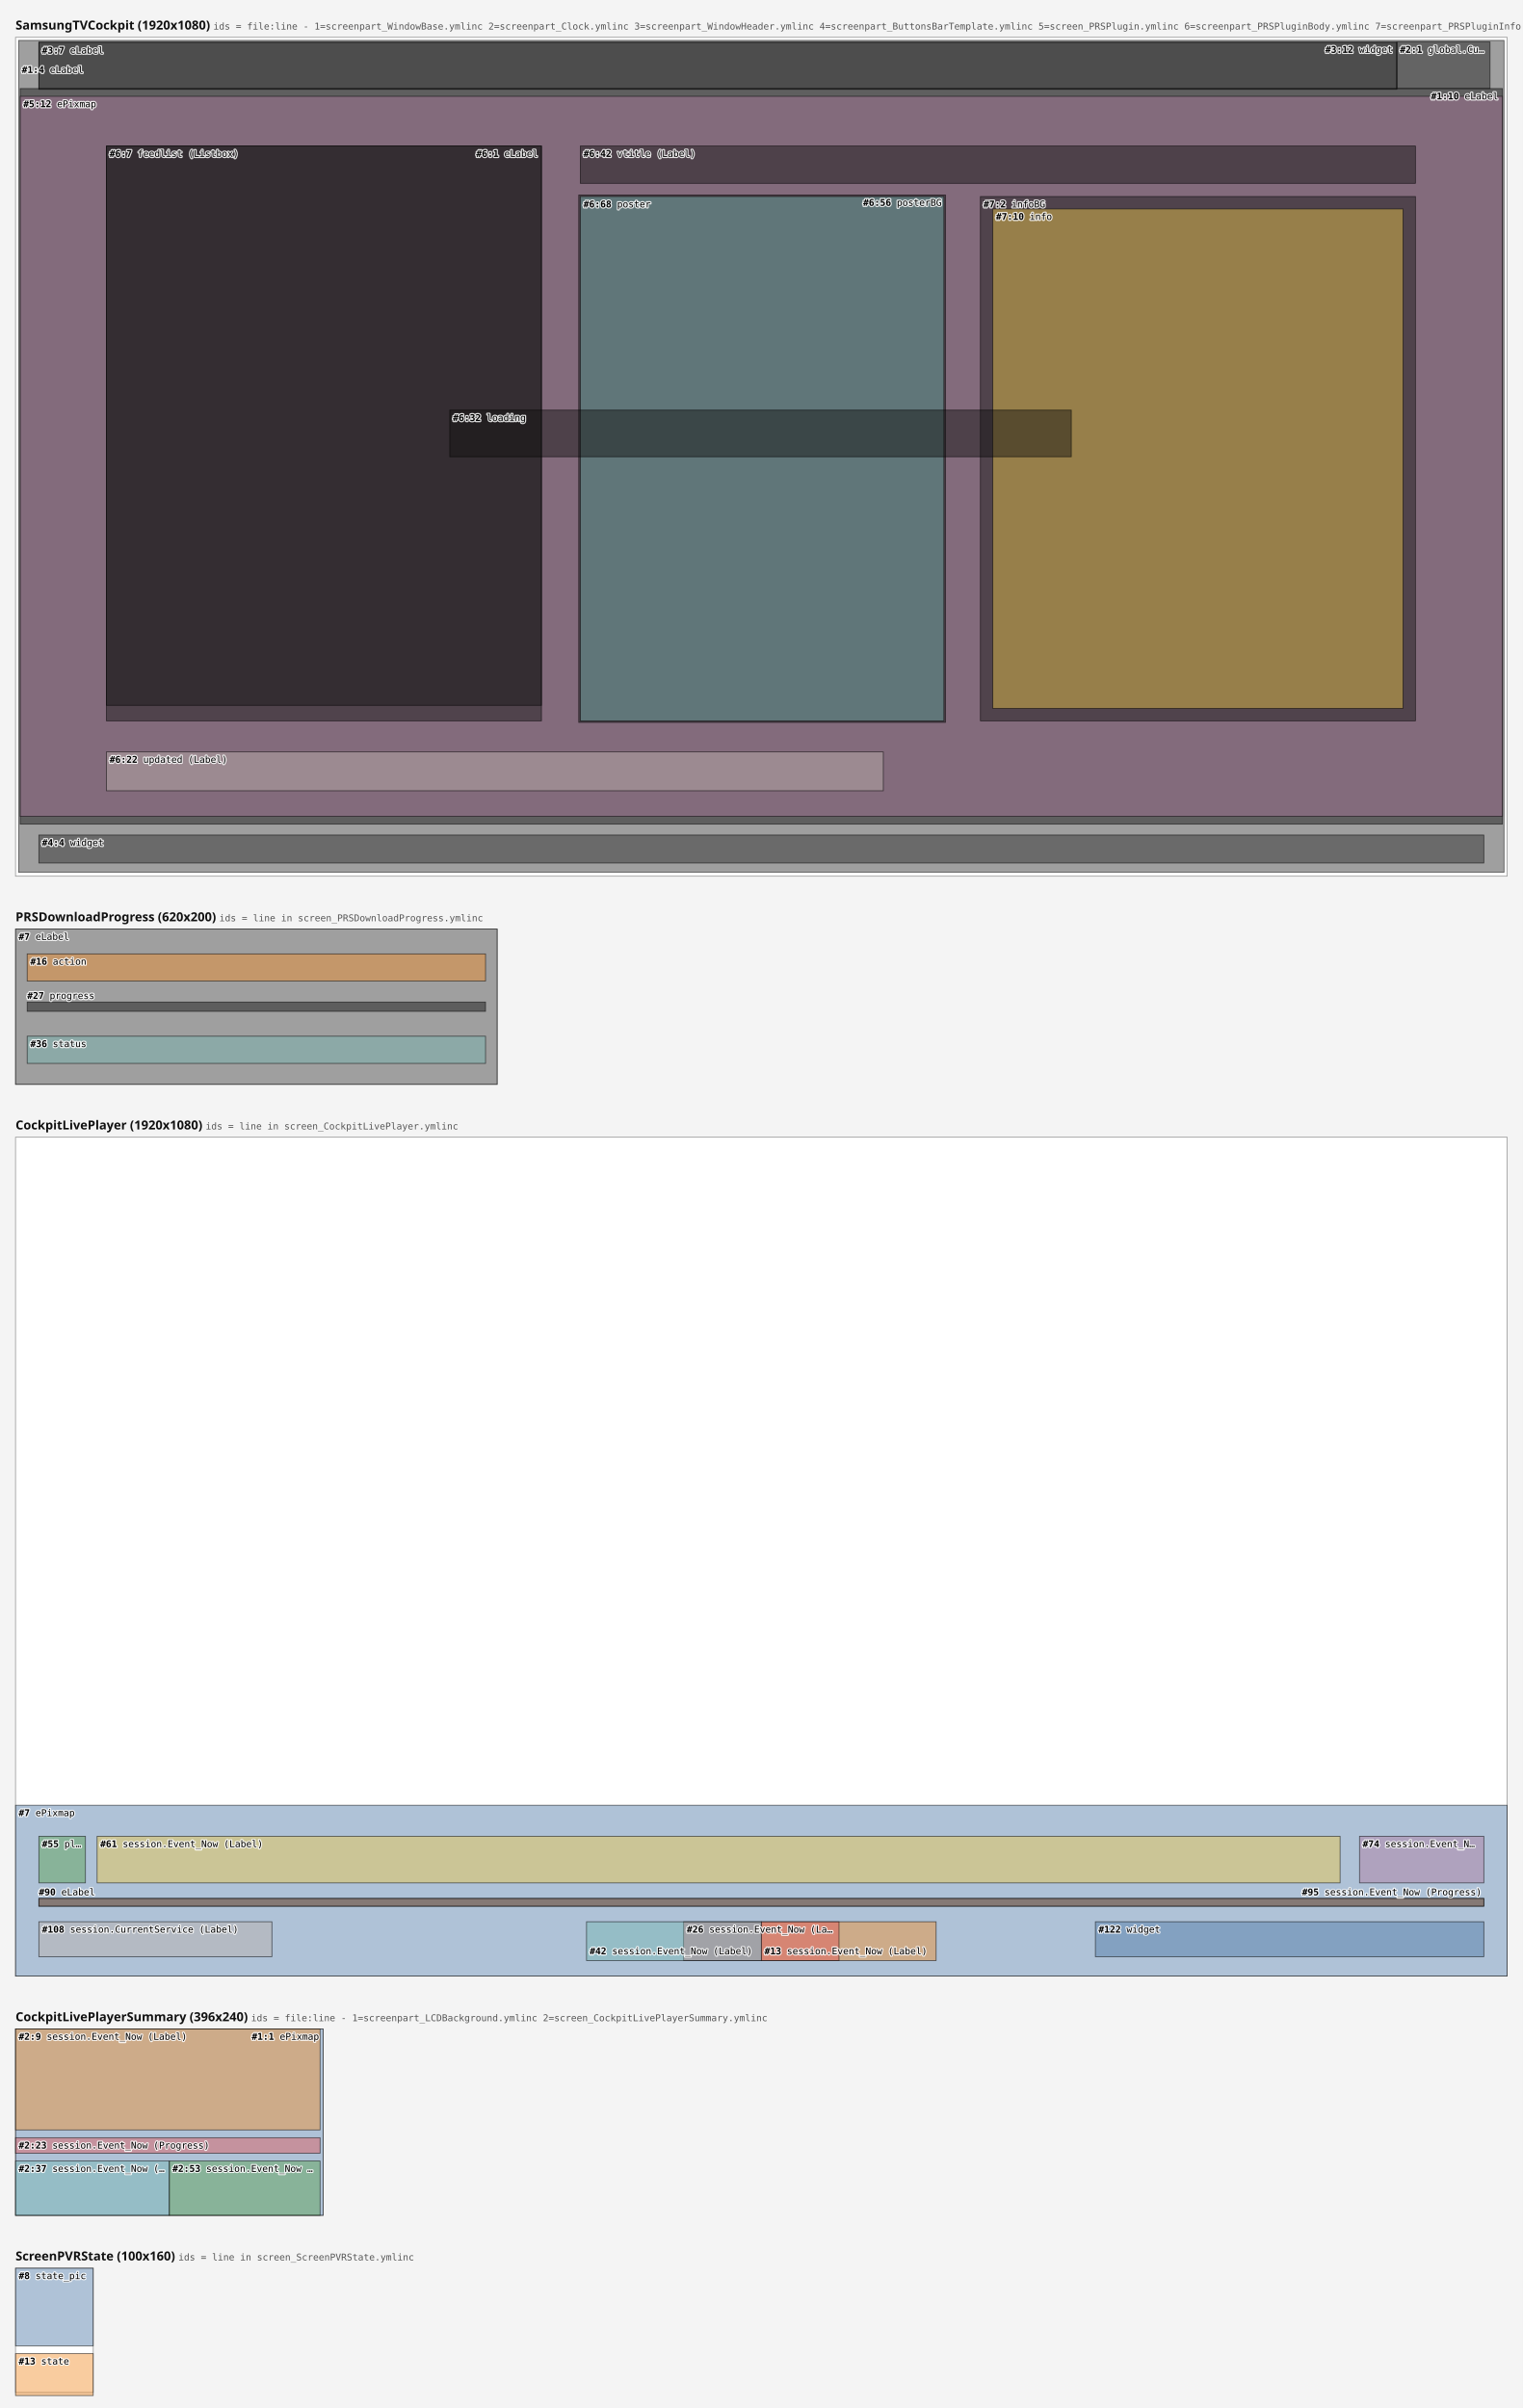
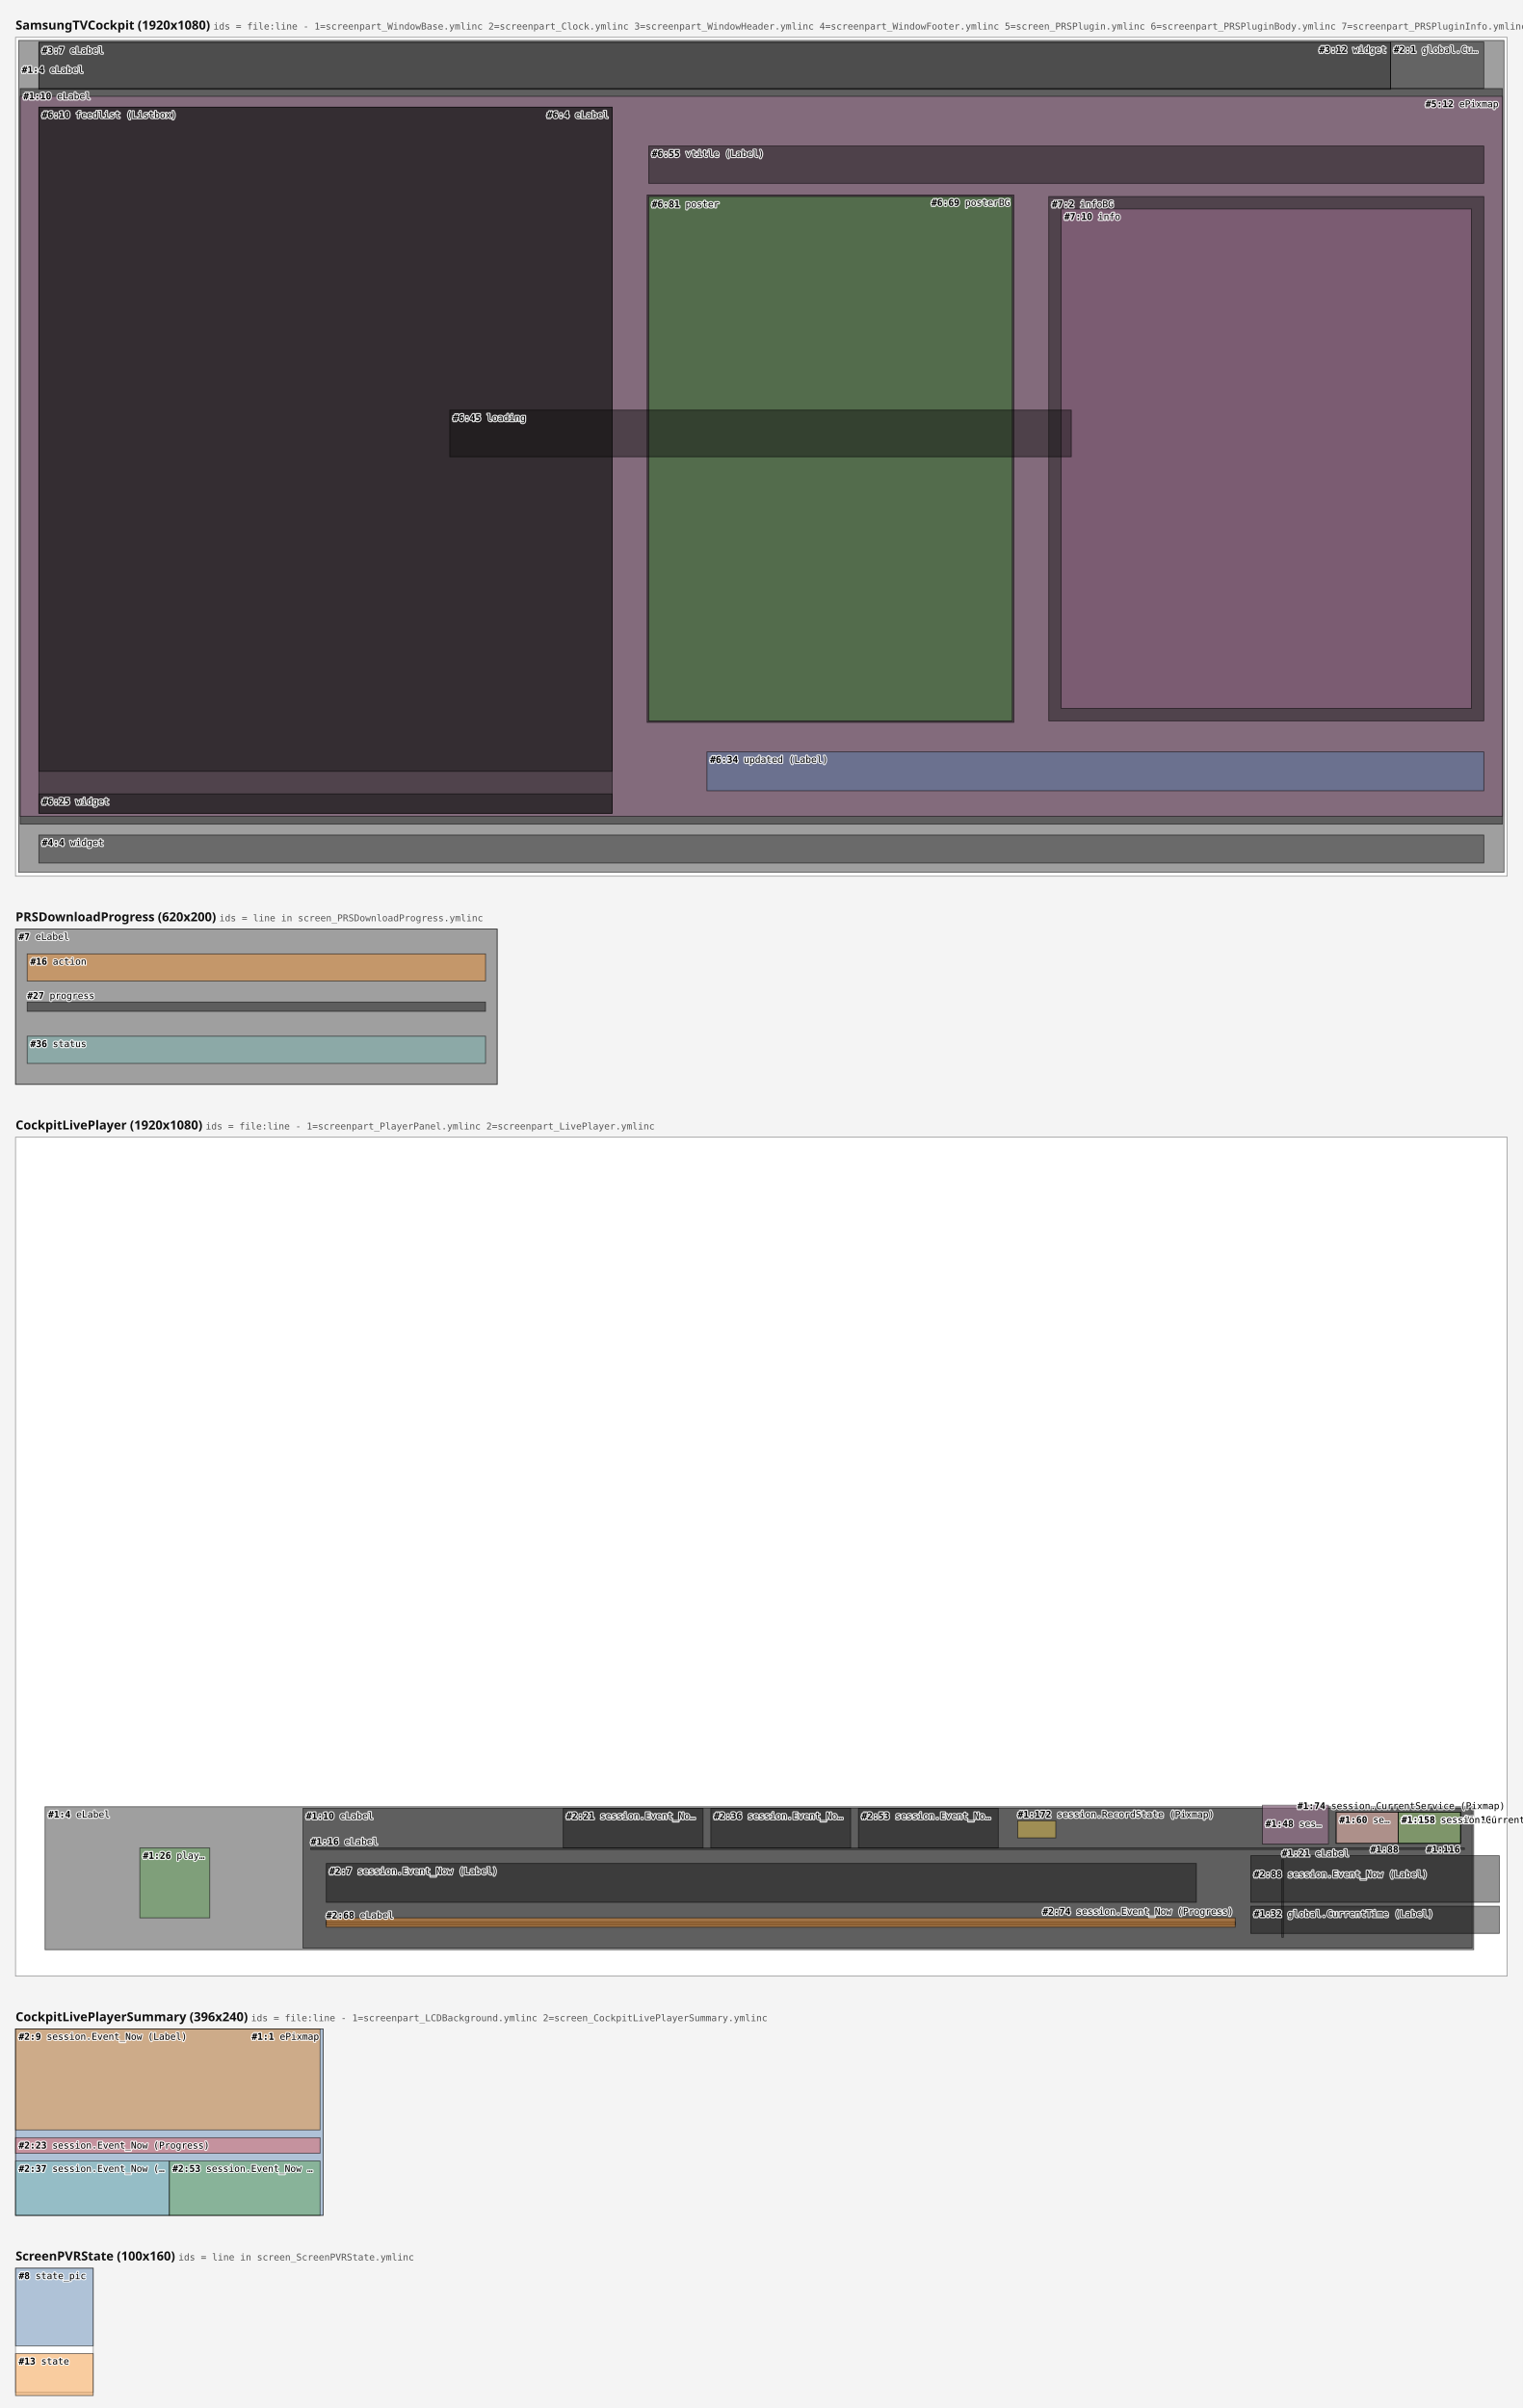
<svg xmlns="http://www.w3.org/2000/svg" width="1960" height="3100" viewBox="0 0 1960 3100">
  <rect x="0" y="0" width="1960" height="3100" fill="#f4f4f4" />
-   <text x="20" y="38" font-family="sans-serif" font-size="16" font-weight="bold" fill="#111111">SamsungTVCockpit (1920x1080) <tspan font-family="monospace" font-size="12" font-weight="normal" fill="#555555">ids = file:line - 1=screenpart_WindowBase.ymlinc  2=screenpart_Clock.ymlinc  3=screenpart_WindowHeader.ymlinc  4=screenpart_ButtonsBarTemplate.ymlinc  5=screen_PRSPlugin.ymlinc  6=screenpart_PRSPluginBody.ymlinc  7=screenpart_PRSPluginInfo.ymlinc</tspan>
+   <text x="20" y="38" font-family="sans-serif" font-size="16" font-weight="bold" fill="#111111">SamsungTVCockpit (1920x1080) <tspan font-family="monospace" font-size="12" font-weight="normal" fill="#555555">ids = file:line - 1=screenpart_WindowBase.ymlinc  2=screenpart_Clock.ymlinc  3=screenpart_WindowHeader.ymlinc  4=screenpart_WindowFooter.ymlinc  5=screen_PRSPlugin.ymlinc  6=screenpart_PRSPluginBody.ymlinc  7=screenpart_PRSPluginInfo.ymlinc</tspan>
  </text>
  <g data-screen="0" transform="translate(20,48)">
    <rect x="0" y="0" width="1920" height="1080" fill="#ffffff" stroke="#999999" stroke-width="1" />
    <rect data-ref="0:0" data-src="screenpart_WindowBase.ymlinc:4" x="4" y="4" width="1912" height="1071" fill="#2c2c2c" fill-opacity="0.45" stroke="#000000" stroke-opacity="0.6" stroke-width="1" />
    <rect data-ref="0:1" data-src="screenpart_WindowBase.ymlinc:10" x="6" y="66" width="1908" height="947" fill="#121212" fill-opacity="0.45" stroke="#000000" stroke-opacity="0.6" stroke-width="1" />
    <rect data-ref="0:6" data-src="screen_PRSPlugin.ymlinc:12" x="6" y="76" width="1908" height="927" fill="#b07aa1" fill-opacity="0.45" stroke="#000000" stroke-opacity="0.6" stroke-width="1" />
-     <rect data-ref="0:14" data-src="screenpart_PRSPluginInfo.ymlinc:2" x="1242" y="205" width="560" height="675" fill="#121212" fill-opacity="0.45" stroke="#000000" stroke-opacity="0.6" stroke-width="1" />
-     <rect data-ref="0:7" data-src="screenpart_PRSPluginBody.ymlinc:1" x="117" y="140" width="560" height="740" fill="#121212" fill-opacity="0.45" stroke="#000000" stroke-opacity="0.6" stroke-width="1" />
-     <rect data-ref="0:12" data-src="screenpart_PRSPluginBody.ymlinc:56" x="725" y="203" width="472" height="679" fill="#0e0e0e" fill-opacity="0.45" stroke="#000000" stroke-opacity="0.6" stroke-width="1" />
-     <rect data-ref="0:8" data-src="screenpart_PRSPluginBody.ymlinc:7" x="117" y="140" width="560" height="720" fill="#121212" fill-opacity="0.45" stroke="#000000" stroke-opacity="0.6" stroke-width="1" />
-     <rect data-ref="0:9" data-src="screenpart_PRSPluginBody.ymlinc:22" x="117" y="920" width="1000" height="50" fill="#bab0ac" fill-opacity="0.45" stroke="#000000" stroke-opacity="0.6" stroke-width="1" />
-     <rect data-ref="0:11" data-src="screenpart_PRSPluginBody.ymlinc:42" x="727" y="140" width="1075" height="48" fill="#0e0e0e" fill-opacity="0.45" stroke="#000000" stroke-opacity="0.6" stroke-width="1" />
-     <rect data-ref="0:13" data-src="screenpart_PRSPluginBody.ymlinc:68" x="727" y="205" width="468" height="675" fill="#76b7b2" fill-opacity="0.45" stroke="#000000" stroke-opacity="0.6" stroke-width="1" />
-     <rect data-ref="0:15" data-src="screenpart_PRSPluginInfo.ymlinc:10" x="1258" y="221" width="528" height="643" fill="#edc948" fill-opacity="0.45" stroke="#000000" stroke-opacity="0.6" stroke-width="1" />
-     <rect data-ref="0:5" data-src="screenpart_ButtonsBarTemplate.ymlinc:4" x="30" y="1027" width="1860" height="36" fill="#2c2c2c" fill-opacity="0.45" stroke="#000000" stroke-opacity="0.6" stroke-width="1" />
-     <rect data-ref="0:10" data-src="screenpart_PRSPluginBody.ymlinc:32" x="559" y="480" width="800" height="60" fill="#0e0e0e" fill-opacity="0.45" stroke="#000000" stroke-opacity="0.6" stroke-width="1" />
-     <rect data-ref="0:3" data-src="screenpart_WindowHeader.ymlinc:7" x="30" y="7" width="1748" height="60" fill="#2c2c2c" fill-opacity="0.45" stroke="#000000" stroke-opacity="0.6" stroke-width="1" />
-     <rect data-ref="0:2" data-src="screenpart_Clock.ymlinc:1" x="1778" y="6" width="120" height="60" fill="#1d1d1d" fill-opacity="0.45" stroke="#000000" stroke-opacity="0.6" stroke-width="1" />
-     <rect data-ref="0:4" data-src="screenpart_WindowHeader.ymlinc:12" x="30" y="6" width="1748" height="60" fill="#2c2c2c" fill-opacity="0.45" stroke="#000000" stroke-opacity="0.6" stroke-width="1" />
+     <rect data-ref="0:15" data-src="screenpart_PRSPluginInfo.ymlinc:2" x="1330" y="205" width="560" height="675" fill="#121212" fill-opacity="0.45" stroke="#000000" stroke-opacity="0.6" stroke-width="1" />
+     <rect data-ref="0:7" data-src="screenpart_PRSPluginBody.ymlinc:4" x="30" y="90" width="738" height="909" fill="#121212" fill-opacity="0.45" stroke="#000000" stroke-opacity="0.6" stroke-width="1" />
+     <rect data-ref="0:13" data-src="screenpart_PRSPluginBody.ymlinc:69" x="813" y="203" width="472" height="679" fill="#0e0e0e" fill-opacity="0.45" stroke="#000000" stroke-opacity="0.6" stroke-width="1" />
+     <rect data-ref="0:8" data-src="screenpart_PRSPluginBody.ymlinc:10" x="30" y="90" width="738" height="855" fill="#121212" fill-opacity="0.45" stroke="#000000" stroke-opacity="0.6" stroke-width="1" />
+     <rect data-ref="0:9" data-src="screenpart_PRSPluginBody.ymlinc:25" x="30" y="974" width="738" height="25" fill="#121212" fill-opacity="0.45" stroke="#000000" stroke-opacity="0.6" stroke-width="1" />
+     <rect data-ref="0:10" data-src="screenpart_PRSPluginBody.ymlinc:34" x="890" y="920" width="1000" height="50" fill="#4e79a7" fill-opacity="0.45" stroke="#000000" stroke-opacity="0.6" stroke-width="1" />
+     <rect data-ref="0:12" data-src="screenpart_PRSPluginBody.ymlinc:55" x="815" y="140" width="1075" height="48" fill="#0e0e0e" fill-opacity="0.45" stroke="#000000" stroke-opacity="0.6" stroke-width="1" />
+     <rect data-ref="0:14" data-src="screenpart_PRSPluginBody.ymlinc:81" x="815" y="205" width="468" height="675" fill="#59a14f" fill-opacity="0.45" stroke="#000000" stroke-opacity="0.6" stroke-width="1" />
+     <rect data-ref="0:16" data-src="screenpart_PRSPluginInfo.ymlinc:10" x="1346" y="221" width="528" height="643" fill="#b07aa1" fill-opacity="0.45" stroke="#000000" stroke-opacity="0.6" stroke-width="1" />
+     <rect data-ref="0:5" data-src="screenpart_WindowFooter.ymlinc:4" x="30" y="1027" width="1860" height="36" fill="#2c2c2c" fill-opacity="0.45" stroke="#000000" stroke-opacity="0.6" stroke-width="1" />
+     <rect data-ref="0:11" data-src="screenpart_PRSPluginBody.ymlinc:45" x="559" y="480" width="800" height="60" fill="#0e0e0e" fill-opacity="0.45" stroke="#000000" stroke-opacity="0.6" stroke-width="1" />
+     <rect data-ref="0:3" data-src="screenpart_WindowHeader.ymlinc:7" x="30" y="7" width="1740" height="60" fill="#2c2c2c" fill-opacity="0.45" stroke="#000000" stroke-opacity="0.6" stroke-width="1" />
+     <rect data-ref="0:2" data-src="screenpart_Clock.ymlinc:1" x="1770" y="6" width="120" height="60" fill="#1d1d1d" fill-opacity="0.45" stroke="#000000" stroke-opacity="0.6" stroke-width="1" />
+     <rect data-ref="0:4" data-src="screenpart_WindowHeader.ymlinc:12" x="30" y="6" width="1740" height="60" fill="#2c2c2c" fill-opacity="0.45" stroke="#000000" stroke-opacity="0.6" stroke-width="1" />
    <g pointer-events="none" font-family="monospace" font-size="12" fill="#000000" stroke="#ffffff" stroke-width="3" stroke-opacity="0.85" stroke-linejoin="round" paint-order="stroke">
      <text x="8" y="46">
        <tspan font-weight="bold">#1:4</tspan> eLabel</text>
-       <text x="1822" y="80">
+       <text x="10" y="80">
        <tspan font-weight="bold">#1:10</tspan> eLabel</text>
-       <text x="10" y="90">
+       <text x="1815" y="90">
        <tspan font-weight="bold">#5:12</tspan> ePixmap</text>
-       <text x="1246" y="219">
+       <text x="1334" y="219">
        <tspan font-weight="bold">#7:2</tspan> infoBG</text>
-       <text x="593" y="154">
-         <tspan font-weight="bold">#6:1</tspan> eLabel</text>
-       <text x="1091" y="217">
-         <tspan font-weight="bold">#6:56</tspan> posterBG</text>
-       <text x="121" y="154">
-         <tspan font-weight="bold">#6:7</tspan> feedlist (Listbox)</text>
-       <text x="121" y="934">
-         <tspan font-weight="bold">#6:22</tspan> updated (Label)</text>
-       <text x="731" y="154">
-         <tspan font-weight="bold">#6:42</tspan> vtitle (Label)</text>
-       <text x="731" y="219">
-         <tspan font-weight="bold">#6:68</tspan> poster</text>
-       <text x="1262" y="235">
+       <text x="684" y="104">
+         <tspan font-weight="bold">#6:4</tspan> eLabel</text>
+       <text x="1179" y="217">
+         <tspan font-weight="bold">#6:69</tspan> posterBG</text>
+       <text x="34" y="104">
+         <tspan font-weight="bold">#6:10</tspan> feedlist (Listbox)</text>
+       <text x="34" y="988">
+         <tspan font-weight="bold">#6:25</tspan> widget</text>
+       <text x="894" y="934">
+         <tspan font-weight="bold">#6:34</tspan> updated (Label)</text>
+       <text x="819" y="154">
+         <tspan font-weight="bold">#6:55</tspan> vtitle (Label)</text>
+       <text x="819" y="219">
+         <tspan font-weight="bold">#6:81</tspan> poster</text>
+       <text x="1350" y="235">
        <tspan font-weight="bold">#7:10</tspan> info</text>
      <text x="34" y="1041">
        <tspan font-weight="bold">#4:4</tspan> widget</text>
      <text x="563" y="494">
-         <tspan font-weight="bold">#6:32</tspan> loading</text>
+         <tspan font-weight="bold">#6:45</tspan> loading</text>
      <text x="34" y="21">
        <tspan font-weight="bold">#3:7</tspan> eLabel</text>
-       <text x="1782" y="20">
+       <text x="1774" y="20">
        <tspan font-weight="bold">#2:1</tspan> global.Cu…</text>
-       <text x="1686" y="20">
+       <text x="1678" y="20">
        <tspan font-weight="bold">#3:12</tspan> widget</text>
    </g>
  </g>
  <text x="20" y="1186" font-family="sans-serif" font-size="16" font-weight="bold" fill="#111111">PRSDownloadProgress (620x200) <tspan font-family="monospace" font-size="12" font-weight="normal" fill="#555555">ids = line in screen_PRSDownloadProgress.ymlinc</tspan>
  </text>
  <g data-screen="1" transform="translate(20,1196)">
    <rect x="0" y="0" width="620" height="200" fill="#ffffff" stroke="#999999" stroke-width="1" />
    <rect data-ref="1:0" data-src="screen_PRSDownloadProgress.ymlinc:7" x="0" y="0" width="620" height="200" fill="#2c2c2c" fill-opacity="0.45" stroke="#000000" stroke-opacity="0.6" stroke-width="1" />
    <rect data-ref="1:1" data-src="screen_PRSDownloadProgress.ymlinc:16" x="15" y="32" width="590" height="35" fill="#f28e2b" fill-opacity="0.45" stroke="#000000" stroke-opacity="0.6" stroke-width="1" />
    <rect data-ref="1:3" data-src="screen_PRSDownloadProgress.ymlinc:36" x="15" y="138" width="590" height="35" fill="#76b7b2" fill-opacity="0.45" stroke="#000000" stroke-opacity="0.6" stroke-width="1" />
    <rect data-ref="1:2" data-src="screen_PRSDownloadProgress.ymlinc:27" x="15" y="94" width="590" height="12" fill="#0e0e0e" fill-opacity="0.45" stroke="#000000" stroke-opacity="0.6" stroke-width="1" />
    <g pointer-events="none" font-family="monospace" font-size="12" fill="#000000" stroke="#ffffff" stroke-width="3" stroke-opacity="0.85" stroke-linejoin="round" paint-order="stroke">
      <text x="4" y="14">
        <tspan font-weight="bold">#7</tspan> eLabel</text>
      <text x="19" y="46">
        <tspan font-weight="bold">#16</tspan> action</text>
      <text x="19" y="152">
        <tspan font-weight="bold">#36</tspan> status</text>
      <text x="15" y="90">
        <tspan font-weight="bold">#27</tspan> progress</text>
    </g>
  </g>
-   <text x="20" y="1454" font-family="sans-serif" font-size="16" font-weight="bold" fill="#111111">CockpitLivePlayer (1920x1080) <tspan font-family="monospace" font-size="12" font-weight="normal" fill="#555555">ids = line in screen_CockpitLivePlayer.ymlinc</tspan>
+   <text x="20" y="1454" font-family="sans-serif" font-size="16" font-weight="bold" fill="#111111">CockpitLivePlayer (1920x1080) <tspan font-family="monospace" font-size="12" font-weight="normal" fill="#555555">ids = file:line - 1=screenpart_PlayerPanel.ymlinc  2=screenpart_LivePlayer.ymlinc</tspan>
  </text>
  <g data-screen="2" transform="translate(20,1464)">
    <rect x="0" y="0" width="1920" height="1080" fill="#ffffff" stroke="#999999" stroke-width="1" />
-     <rect data-ref="2:0" data-src="screen_CockpitLivePlayer.ymlinc:7" x="0" y="860" width="1920" height="220" fill="#4e79a7" fill-opacity="0.45" stroke="#000000" stroke-opacity="0.6" stroke-width="1" />
-     <rect data-ref="2:1" data-src="screen_CockpitLivePlayer.ymlinc:13" x="960" y="1010" width="225" height="50" fill="#f28e2b" fill-opacity="0.45" stroke="#000000" stroke-opacity="0.6" stroke-width="1" />
-     <rect data-ref="2:2" data-src="screen_CockpitLivePlayer.ymlinc:26" x="860" y="1010" width="200" height="50" fill="#e15759" fill-opacity="0.45" stroke="#000000" stroke-opacity="0.6" stroke-width="1" />
-     <rect data-ref="2:3" data-src="screen_CockpitLivePlayer.ymlinc:42" x="735" y="1010" width="225" height="50" fill="#76b7b2" fill-opacity="0.45" stroke="#000000" stroke-opacity="0.6" stroke-width="1" />
-     <rect data-ref="2:5" data-src="screen_CockpitLivePlayer.ymlinc:61" x="105" y="900" width="1600" height="60" fill="#edc948" fill-opacity="0.45" stroke="#000000" stroke-opacity="0.6" stroke-width="1" />
-     <rect data-ref="2:6" data-src="screen_CockpitLivePlayer.ymlinc:74" x="1730" y="900" width="160" height="60" fill="#b07aa1" fill-opacity="0.45" stroke="#000000" stroke-opacity="0.6" stroke-width="1" />
-     <rect data-ref="2:7" data-src="screen_CockpitLivePlayer.ymlinc:90" x="30" y="980" width="1860" height="10" fill="#2c2c2c" fill-opacity="0.45" stroke="#000000" stroke-opacity="0.6" stroke-width="1" />
-     <rect data-ref="2:4" data-src="screen_CockpitLivePlayer.ymlinc:55" x="30" y="900" width="60" height="60" fill="#59a14f" fill-opacity="0.45" stroke="#000000" stroke-opacity="0.6" stroke-width="1" />
-     <rect data-ref="2:8" data-src="screen_CockpitLivePlayer.ymlinc:95" x="30" y="980" width="1860" height="10" fill="#9c755f" fill-opacity="0.45" stroke="#000000" stroke-opacity="0.6" stroke-width="1" />
-     <rect data-ref="2:9" data-src="screen_CockpitLivePlayer.ymlinc:108" x="30" y="1010" width="300" height="45" fill="#bab0ac" fill-opacity="0.45" stroke="#000000" stroke-opacity="0.6" stroke-width="1" />
-     <rect data-ref="2:10" data-src="screen_CockpitLivePlayer.ymlinc:122" x="1390" y="1010" width="500" height="45" fill="#4e79a7" fill-opacity="0.45" stroke="#000000" stroke-opacity="0.6" stroke-width="1" />
+     <rect data-ref="2:0" data-src="screenpart_PlayerPanel.ymlinc:4" x="38" y="862" width="1839" height="184" fill="#2c2c2c" fill-opacity="0.45" stroke="#000000" stroke-opacity="0.6" stroke-width="1" />
+     <rect data-ref="2:1" data-src="screenpart_PlayerPanel.ymlinc:10" x="370" y="864" width="1505" height="180" fill="#121212" fill-opacity="0.45" stroke="#000000" stroke-opacity="0.6" stroke-width="1" />
+     <rect data-ref="2:2" data-src="screenpart_PlayerPanel.ymlinc:16" x="380" y="915" width="1485" height="2" fill="#363636" fill-opacity="0.45" stroke="#000000" stroke-opacity="0.6" stroke-width="1" />
+     <rect data-ref="2:3" data-src="screenpart_PlayerPanel.ymlinc:21" x="1630" y="930" width="2" height="100" fill="#363636" fill-opacity="0.45" stroke="#000000" stroke-opacity="0.6" stroke-width="1" />
+     <rect data-ref="2:16" data-src="screenpart_LivePlayer.ymlinc:7" x="400" y="935" width="1120" height="50" fill="#121212" fill-opacity="0.45" stroke="#000000" stroke-opacity="0.6" stroke-width="1" />
+     <rect data-ref="2:17" data-src="screenpart_LivePlayer.ymlinc:21" x="705" y="864" width="180" height="51" fill="#121212" fill-opacity="0.45" stroke="#000000" stroke-opacity="0.6" stroke-width="1" />
+     <rect data-ref="2:18" data-src="screenpart_LivePlayer.ymlinc:36" x="895" y="864" width="180" height="51" fill="#121212" fill-opacity="0.45" stroke="#000000" stroke-opacity="0.6" stroke-width="1" />
+     <rect data-ref="2:19" data-src="screenpart_LivePlayer.ymlinc:53" x="1085" y="864" width="180" height="51" fill="#121212" fill-opacity="0.45" stroke="#000000" stroke-opacity="0.6" stroke-width="1" />
+     <rect data-ref="2:20" data-src="screenpart_LivePlayer.ymlinc:68" x="400" y="1010" width="1170" height="4" fill="#232323" fill-opacity="0.45" stroke="#000000" stroke-opacity="0.6" stroke-width="1" />
+     <rect data-ref="2:7" data-src="screenpart_PlayerPanel.ymlinc:60" x="1700" y="869" width="80" height="40" fill="#ff9da7" fill-opacity="0.45" stroke="#000000" stroke-opacity="0.6" stroke-width="1" />
+     <rect data-ref="2:8" data-src="screenpart_PlayerPanel.ymlinc:74" x="1700" y="869" width="80" height="40" fill="#9c755f" fill-opacity="0.45" stroke="#000000" stroke-opacity="0.6" stroke-width="1" />
+     <rect data-ref="2:9" data-src="screenpart_PlayerPanel.ymlinc:88" x="1700" y="869" width="80" height="40" fill="#bab0ac" fill-opacity="0.45" stroke="#000000" stroke-opacity="0.6" stroke-width="1" />
+     <rect data-ref="2:10" data-src="screenpart_PlayerPanel.ymlinc:102" x="1780" y="869" width="80" height="40" fill="#4e79a7" fill-opacity="0.45" stroke="#000000" stroke-opacity="0.6" stroke-width="1" />
+     <rect data-ref="2:11" data-src="screenpart_PlayerPanel.ymlinc:116" x="1780" y="869" width="80" height="40" fill="#f28e2b" fill-opacity="0.45" stroke="#000000" stroke-opacity="0.6" stroke-width="1" />
+     <rect data-ref="2:12" data-src="screenpart_PlayerPanel.ymlinc:130" x="1780" y="869" width="80" height="40" fill="#e15759" fill-opacity="0.45" stroke="#000000" stroke-opacity="0.6" stroke-width="1" />
+     <rect data-ref="2:13" data-src="screenpart_PlayerPanel.ymlinc:144" x="1780" y="869" width="80" height="40" fill="#76b7b2" fill-opacity="0.45" stroke="#000000" stroke-opacity="0.6" stroke-width="1" />
+     <rect data-ref="2:14" data-src="screenpart_PlayerPanel.ymlinc:158" x="1780" y="869" width="80" height="40" fill="#59a14f" fill-opacity="0.45" stroke="#000000" stroke-opacity="0.6" stroke-width="1" />
+     <rect data-ref="2:15" data-src="screenpart_PlayerPanel.ymlinc:172" x="1290" y="880" width="49" height="22" fill="#edc948" fill-opacity="0.45" stroke="#000000" stroke-opacity="0.6" stroke-width="1" />
+     <rect data-ref="2:4" data-src="screenpart_PlayerPanel.ymlinc:26" x="160" y="915" width="90" height="90" fill="#59a14f" fill-opacity="0.45" stroke="#000000" stroke-opacity="0.6" stroke-width="1" />
+     <rect data-ref="2:21" data-src="screenpart_LivePlayer.ymlinc:74" x="400" y="1005" width="1170" height="12" fill="#f28e2b" fill-opacity="0.45" stroke="#000000" stroke-opacity="0.6" stroke-width="1" />
+     <rect data-ref="2:6" data-src="screenpart_PlayerPanel.ymlinc:48" x="1605" y="860" width="85" height="50" fill="#b07aa1" fill-opacity="0.45" stroke="#000000" stroke-opacity="0.6" stroke-width="1" />
+     <rect data-ref="2:5" data-src="screenpart_PlayerPanel.ymlinc:32" x="1590" y="990" width="320" height="35" fill="#121212" fill-opacity="0.45" stroke="#000000" stroke-opacity="0.6" stroke-width="1" />
+     <rect data-ref="2:22" data-src="screenpart_LivePlayer.ymlinc:88" x="1590" y="925" width="320" height="60" fill="#121212" fill-opacity="0.45" stroke="#000000" stroke-opacity="0.6" stroke-width="1" />
    <g pointer-events="none" font-family="monospace" font-size="12" fill="#000000" stroke="#ffffff" stroke-width="3" stroke-opacity="0.85" stroke-linejoin="round" paint-order="stroke">
-       <text x="4" y="874">
-         <tspan font-weight="bold">#7</tspan> ePixmap</text>
-       <text x="964" y="1052">
-         <tspan font-weight="bold">#13</tspan> session.Event_Now (Label)</text>
-       <text x="864" y="1024">
-         <tspan font-weight="bold">#26</tspan> session.Event_Now (La…</text>
-       <text x="739" y="1052">
-         <tspan font-weight="bold">#42</tspan> session.Event_Now (Label)</text>
-       <text x="109" y="914">
-         <tspan font-weight="bold">#61</tspan> session.Event_Now (Label)</text>
-       <text x="1734" y="914">
-         <tspan font-weight="bold">#74</tspan> session.Event_N…</text>
-       <text x="30" y="976">
-         <tspan font-weight="bold">#90</tspan> eLabel</text>
-       <text x="34" y="914">
-         <tspan font-weight="bold">#55</tspan> pl…</text>
-       <text x="1656" y="976">
-         <tspan font-weight="bold">#95</tspan> session.Event_Now (Progress)</text>
-       <text x="34" y="1024">
-         <tspan font-weight="bold">#108</tspan> session.CurrentService (Label)</text>
-       <text x="1394" y="1024">
-         <tspan font-weight="bold">#122</tspan> widget</text>
+       <text x="42" y="876">
+         <tspan font-weight="bold">#1:4</tspan> eLabel</text>
+       <text x="374" y="878">
+         <tspan font-weight="bold">#1:10</tspan> eLabel</text>
+       <text x="380" y="911">
+         <tspan font-weight="bold">#1:16</tspan> eLabel</text>
+       <text x="1630" y="926">
+         <tspan font-weight="bold">#1:21</tspan> eLabel</text>
+       <text x="404" y="949">
+         <tspan font-weight="bold">#2:7</tspan> session.Event_Now (Label)</text>
+       <text x="709" y="878">
+         <tspan font-weight="bold">#2:21</tspan> session.Event_No…</text>
+       <text x="899" y="878">
+         <tspan font-weight="bold">#2:36</tspan> session.Event_No…</text>
+       <text x="1089" y="878">
+         <tspan font-weight="bold">#2:53</tspan> session.Event_No…</text>
+       <text x="400" y="1006">
+         <tspan font-weight="bold">#2:68</tspan> eLabel</text>
+       <text x="1704" y="883">
+         <tspan font-weight="bold">#1:60</tspan> se…</text>
+       <text x="1650" y="865">
+         <tspan font-weight="bold">#1:74</tspan> session.CurrentService (Pixmap)</text>
+       <text x="1744" y="921">
+         <tspan font-weight="bold">#1:88</tspan>
+       </text>
+       <text x="1784" y="883">
+         <tspan font-weight="bold">#1:102</tspan>
+       </text>
+       <text x="1816" y="921">
+         <tspan font-weight="bold">#1:116</tspan>
+       </text>
+       <text x="1864" y="883">
+         <tspan font-weight="bold">#1:130</tspan>
+       </text>
+       <text x="1784" y="883">
+         <tspan font-weight="bold">#1:144</tspan> session.CurrentService (Pixmap)</text>
+       <text x="1784" y="883">
+         <tspan font-weight="bold">#1:158</tspan> session.CurrentService (Pixmap)</text>
+       <text x="1290" y="876">
+         <tspan font-weight="bold">#1:172</tspan> session.RecordState (Pixmap)</text>
+       <text x="164" y="929">
+         <tspan font-weight="bold">#1:26</tspan> play…</text>
+       <text x="1322" y="1001">
+         <tspan font-weight="bold">#2:74</tspan> session.Event_Now (Progress)</text>
+       <text x="1609" y="888">
+         <tspan font-weight="bold">#1:48</tspan> ses…</text>
+       <text x="1594" y="1004">
+         <tspan font-weight="bold">#1:32</tspan> global.CurrentTime (Label)</text>
+       <text x="1594" y="953">
+         <tspan font-weight="bold">#2:88</tspan> session.Event_Now (Label)</text>
    </g>
  </g>
  <text x="20" y="2602" font-family="sans-serif" font-size="16" font-weight="bold" fill="#111111">CockpitLivePlayerSummary (396x240) <tspan font-family="monospace" font-size="12" font-weight="normal" fill="#555555">ids = file:line - 1=screenpart_LCDBackground.ymlinc  2=screen_CockpitLivePlayerSummary.ymlinc</tspan>
  </text>
  <g data-screen="3" transform="translate(20,2612)">
    <rect x="0" y="0" width="396" height="240" fill="#ffffff" stroke="#999999" stroke-width="1" />
    <rect data-ref="3:0" data-src="screenpart_LCDBackground.ymlinc:1" x="0" y="0" width="396" height="240" fill="#4e79a7" fill-opacity="0.45" stroke="#000000" stroke-opacity="0.6" stroke-width="1" />
    <rect data-ref="3:3" data-src="screen_CockpitLivePlayerSummary.ymlinc:37" x="0" y="170" width="198" height="70" fill="#76b7b2" fill-opacity="0.45" stroke="#000000" stroke-opacity="0.6" stroke-width="1" />
    <rect data-ref="3:4" data-src="screen_CockpitLivePlayerSummary.ymlinc:53" x="198" y="170" width="194" height="70" fill="#59a14f" fill-opacity="0.45" stroke="#000000" stroke-opacity="0.6" stroke-width="1" />
    <rect data-ref="3:1" data-src="screen_CockpitLivePlayerSummary.ymlinc:9" x="0" y="0" width="392" height="130" fill="#f28e2b" fill-opacity="0.45" stroke="#000000" stroke-opacity="0.6" stroke-width="1" />
    <rect data-ref="3:2" data-src="screen_CockpitLivePlayerSummary.ymlinc:23" x="0" y="140" width="392" height="20" fill="#e15759" fill-opacity="0.45" stroke="#000000" stroke-opacity="0.6" stroke-width="1" />
    <g pointer-events="none" font-family="monospace" font-size="12" fill="#000000" stroke="#ffffff" stroke-width="3" stroke-opacity="0.85" stroke-linejoin="round" paint-order="stroke">
      <text x="304" y="14">
        <tspan font-weight="bold">#1:1</tspan> ePixmap</text>
      <text x="4" y="184">
        <tspan font-weight="bold">#2:37</tspan> session.Event_Now (…</text>
      <text x="202" y="184">
        <tspan font-weight="bold">#2:53</tspan> session.Event_Now …</text>
      <text x="4" y="14">
        <tspan font-weight="bold">#2:9</tspan> session.Event_Now (Label)</text>
      <text x="4" y="154">
        <tspan font-weight="bold">#2:23</tspan> session.Event_Now (Progress)</text>
    </g>
  </g>
  <text x="20" y="2910" font-family="sans-serif" font-size="16" font-weight="bold" fill="#111111">ScreenPVRState (100x160) <tspan font-family="monospace" font-size="12" font-weight="normal" fill="#555555">ids = line in screen_ScreenPVRState.ymlinc</tspan>
  </text>
  <g data-screen="4" transform="translate(20,2920)">
    <rect x="0" y="0" width="100" height="160" fill="#ffffff" stroke="#999999" stroke-width="1" />
    <rect data-ref="4:0" data-src="screen_ScreenPVRState.ymlinc:8" x="0" y="0" width="100" height="100" fill="#4e79a7" fill-opacity="0.45" stroke="#000000" stroke-opacity="0.6" stroke-width="1" />
    <rect data-ref="4:1" data-src="screen_ScreenPVRState.ymlinc:13" x="0" y="110" width="100" height="54" fill="#f28e2b" fill-opacity="0.45" stroke="#000000" stroke-opacity="0.6" stroke-width="1" />
    <g pointer-events="none" font-family="monospace" font-size="12" fill="#000000" stroke="#ffffff" stroke-width="3" stroke-opacity="0.85" stroke-linejoin="round" paint-order="stroke">
      <text x="4" y="14">
        <tspan font-weight="bold">#8</tspan> state_pic</text>
      <text x="4" y="124">
        <tspan font-weight="bold">#13</tspan> state</text>
    </g>
  </g>
</svg>
